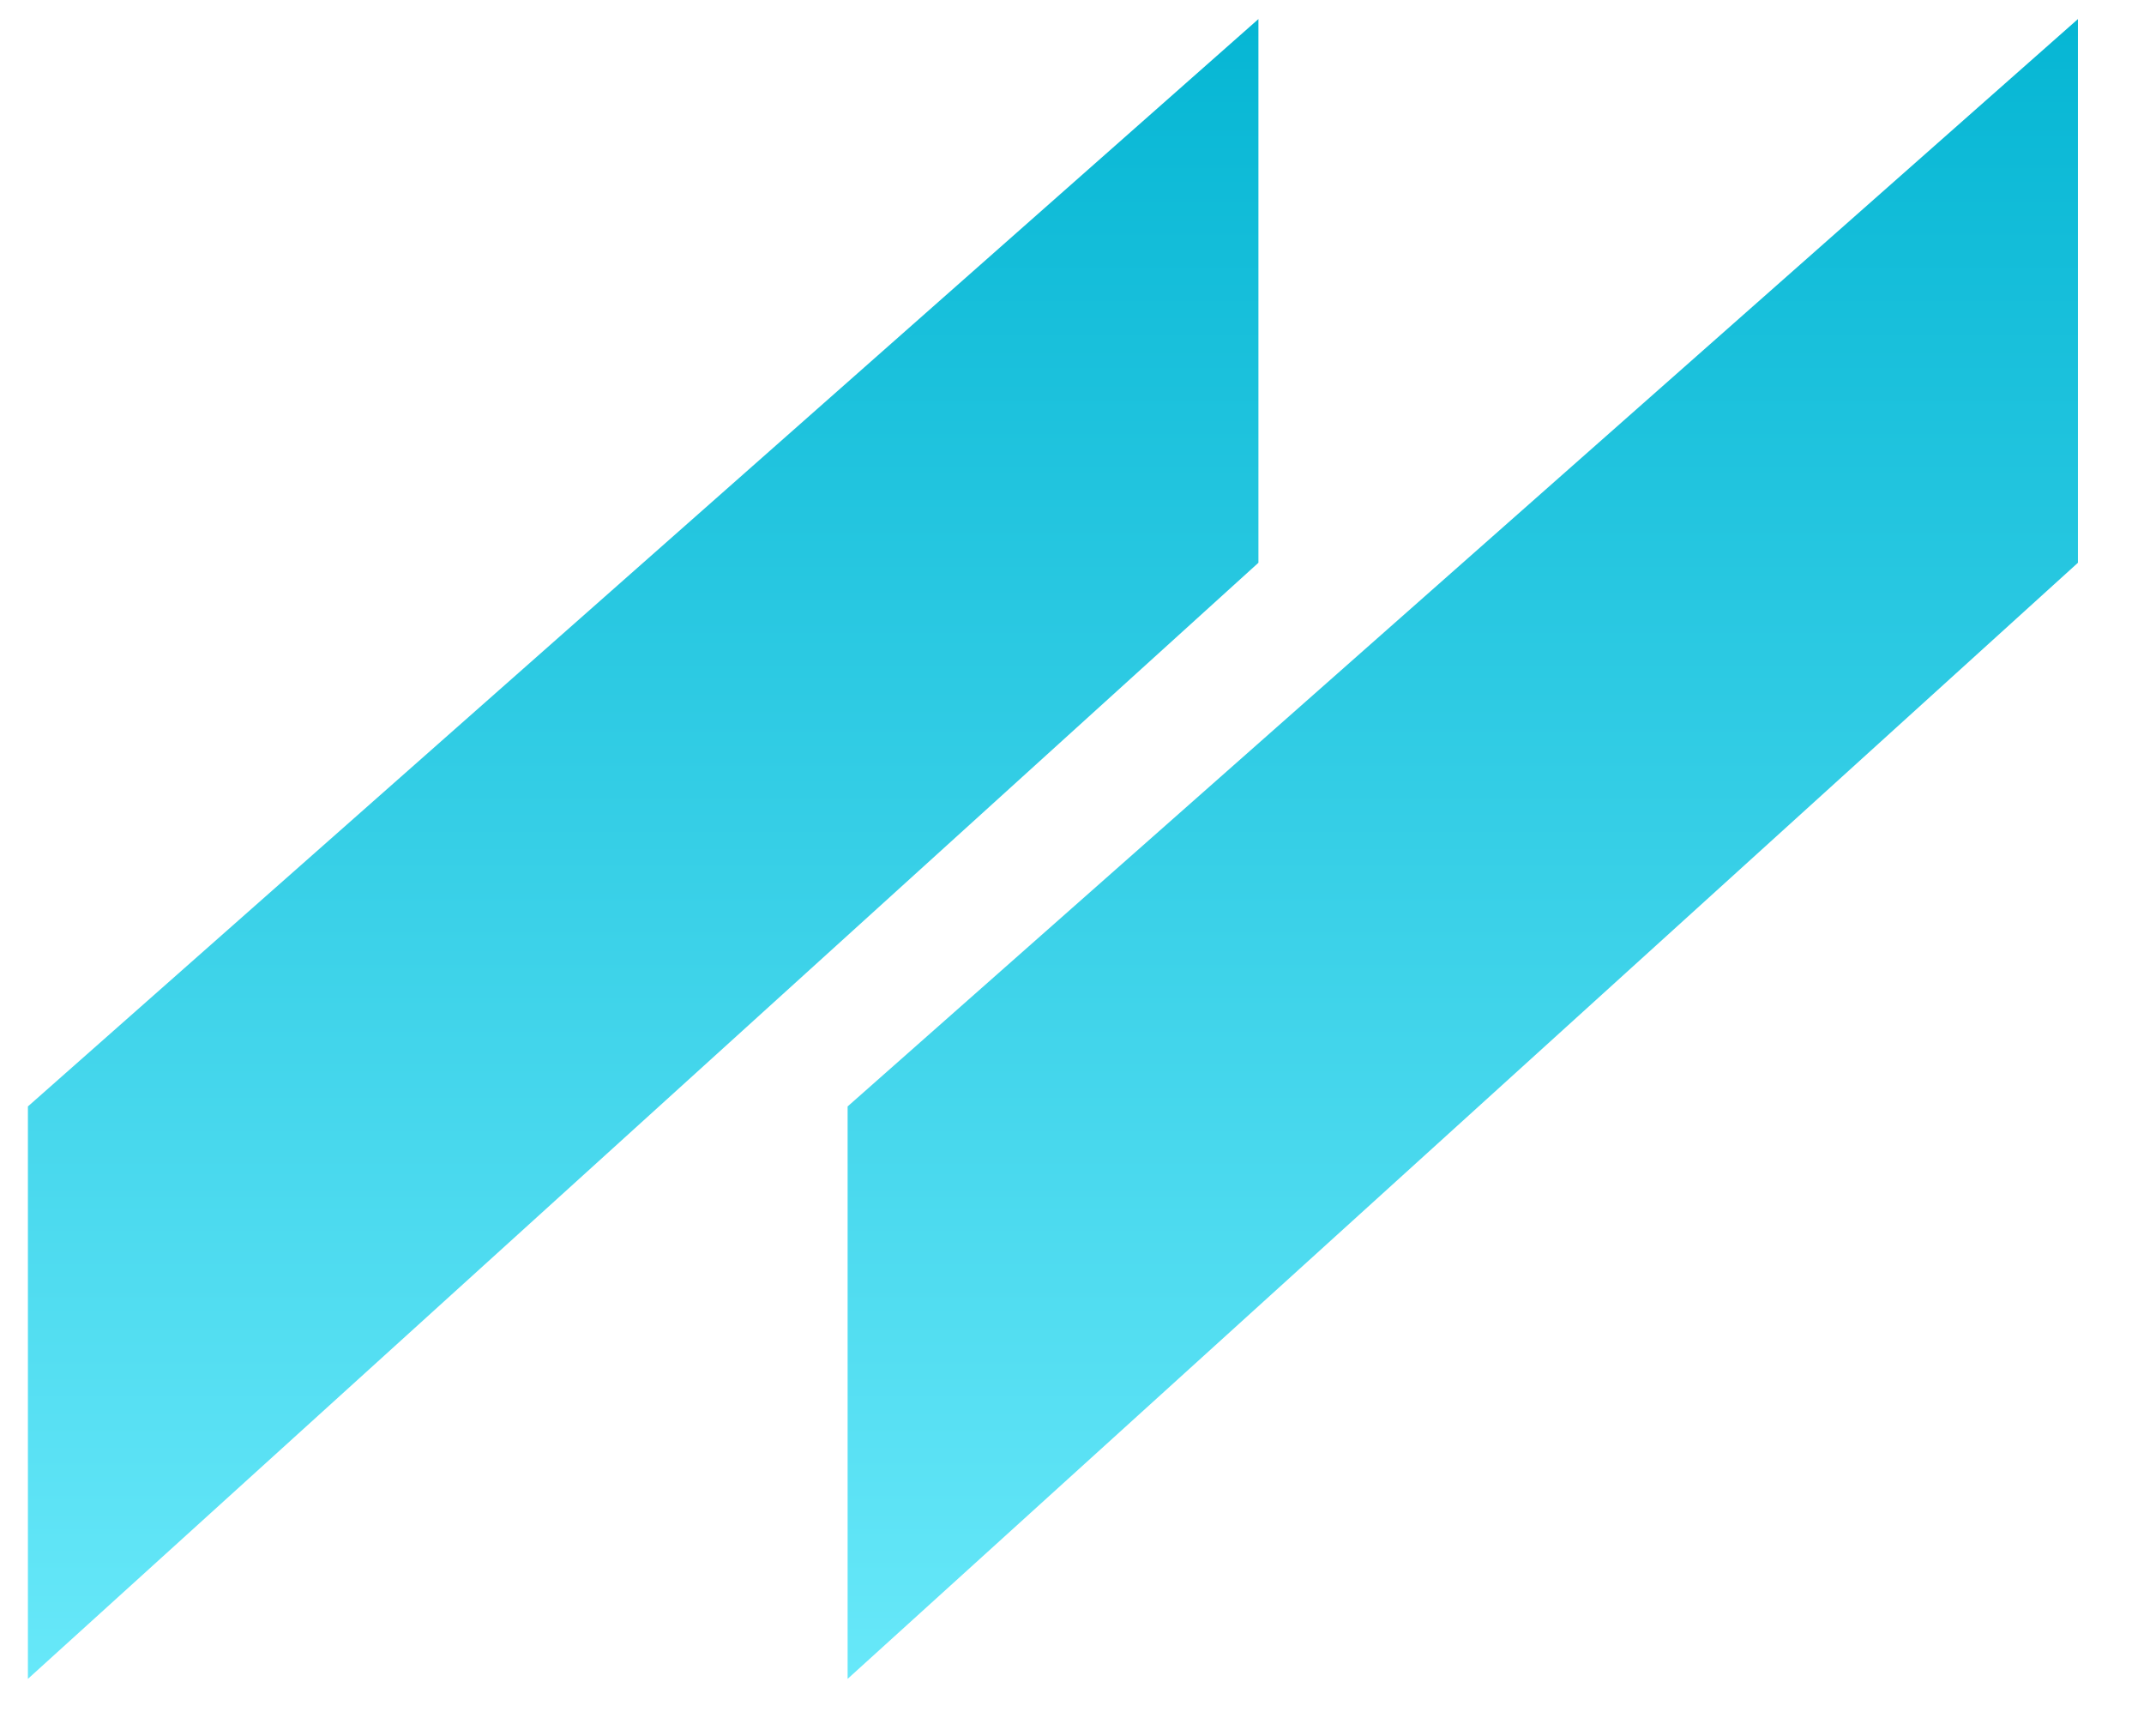
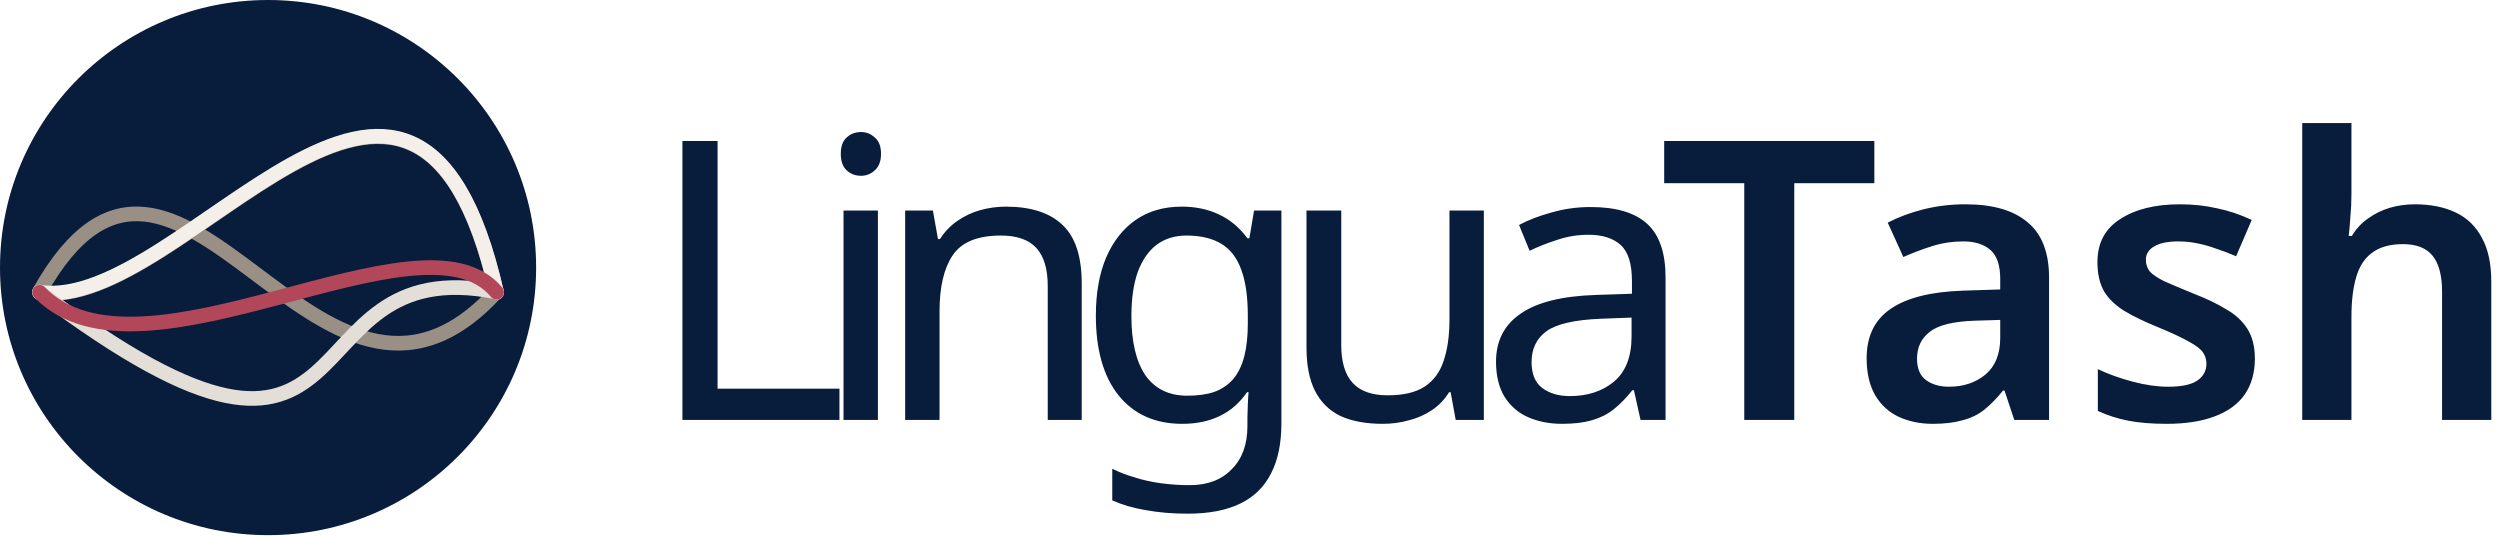
- <svg xmlns="http://www.w3.org/2000/svg" xmlns:xlink="http://www.w3.org/1999/xlink" version="1.1" preserveAspectRatio="xMidYMid meet" viewBox="344.564 330.278 111.737 91.218" width="53.87" height="43.61">
-   <defs>
-     <path d="M453.3 331.28L453.3 359.85L388.64 418.5L388.64 388.42L453.3 331.28Z" id="aFZf6T5ED" />
-     <linearGradient id="gradientb2ThqnP5Op" gradientUnits="userSpaceOnUse" x1="420.97" y1="331.28" x2="420.97" y2="418.5">
-       <stop style="stop-color: #06b6d4;stop-opacity: 1" offset="0%" />
-       <stop style="stop-color: #67e8f9;stop-opacity: 1" offset="100%" />
-     </linearGradient>
-     <path d="M410.23 331.28L410.23 359.85L345.56 418.5L345.56 388.42L410.23 331.28Z" id="a9fehgwfM" />
-     <linearGradient id="gradientk1wNV9Ostb" gradientUnits="userSpaceOnUse" x1="377.89" y1="331.28" x2="377.89" y2="418.5">
-       <stop style="stop-color: #06b6d4;stop-opacity: 1" offset="0%" />
-       <stop style="stop-color: #67e8f9;stop-opacity: 1" offset="100%" />
-     </linearGradient>
-   </defs>
-   <g>
-     <g>
-       <use xlink:href="#aFZf6T5ED" opacity="1" fill="url(#gradientb2ThqnP5Op)" />
-     </g>
-     <g>
-       <use xlink:href="#a9fehgwfM" opacity="1" fill="url(#gradientk1wNV9Ostb)" />
-     </g>
-   </g>
+ <svg xmlns="http://www.w3.org/2000/svg" width="256" height="55" viewBox="0 0 256 55" fill="none">
+   <path d="M54.9 27.4C54.9 42.533 42.61 54.8 27.45 54.8C12.29 54.8 0 42.533 0 27.4C0 12.267 12.29 0 27.45 0C42.61 0 54.9 12.267 54.9 27.4Z" fill="#081C3C" />
+   <path d="M4.05 29.864C18.377 4.39 32.512 49.974 50.85 29.864M50.85 29.977C42.425 -7.023 18.775 32.127 4.05 29.977" stroke="#9A8F85" stroke-width="1.5" stroke-linecap="round" />
+   <path d="M50.85 29.927C42.425 -7.073 18.775 32.077 4.05 29.927" stroke="#F4EFE8" stroke-width="1.5" stroke-linecap="round" />
+   <path d="M50.85 29.9C28.5 25.4 39.4 56.55 4.05 29.9" stroke="#E3DED7" stroke-width="1.5" stroke-linecap="round" />
+   <path d="M50.85 29.923C43.2 20.671 14.425 40.646 4.05 29.923" stroke="#B3475A" stroke-width="1.5" stroke-linecap="round" />
+   <path d="M69.88 43V14.44H73.48V39.8H85.96V43H69.88ZM89.897 21.56V43H86.377V21.56H89.897ZM88.177 13.52C88.71 13.52 89.177 13.707 89.577 14.08C90.003 14.427 90.217 14.987 90.217 15.76C90.217 16.507 90.003 17.067 89.577 17.44C89.177 17.813 88.71 18 88.177 18C87.59 18 87.097 17.813 86.697 17.44C86.297 17.067 86.097 16.507 86.097 15.76C86.097 14.987 86.297 14.427 86.697 14.08C87.097 13.707 87.59 13.52 88.177 13.52ZM103.009 21.16C105.569 21.16 107.502 21.787 108.809 23.04C110.116 24.267 110.769 26.267 110.769 29.04V43H107.289V29.28C107.289 27.547 106.902 26.253 106.129 25.4C105.356 24.547 104.142 24.12 102.489 24.12C100.116 24.12 98.476 24.787 97.569 26.12C96.662 27.453 96.209 29.373 96.209 31.88V43H92.689V21.56H95.529L96.049 24.48H96.249C96.729 23.733 97.316 23.12 98.009 22.64C98.729 22.133 99.516 21.76 100.369 21.52C101.222 21.28 102.102 21.16 103.009 21.16ZM121.016 21.16C122.429 21.16 123.696 21.427 124.816 21.96C125.962 22.493 126.936 23.307 127.736 24.4H127.936L128.416 21.56H131.216V43.36C131.216 45.387 130.869 47.08 130.176 48.44C129.482 49.827 128.429 50.867 127.016 51.56C125.602 52.253 123.802 52.6 121.616 52.6C120.069 52.6 118.642 52.48 117.336 52.24C116.056 52.027 114.909 51.693 113.896 51.24V48C114.589 48.347 115.349 48.64 116.176 48.88C117.002 49.147 117.896 49.347 118.856 49.48C119.816 49.613 120.802 49.68 121.816 49.68C123.656 49.68 125.096 49.133 126.136 48.04C127.202 46.973 127.736 45.507 127.736 43.64V42.8C127.736 42.48 127.749 42.027 127.776 41.44C127.802 40.827 127.829 40.4 127.856 40.16H127.696C126.949 41.253 126.016 42.067 124.896 42.6C123.802 43.133 122.522 43.4 121.056 43.4C118.282 43.4 116.109 42.427 114.536 40.48C112.989 38.533 112.216 35.813 112.216 32.32C112.216 30.027 112.562 28.053 113.256 26.4C113.976 24.72 114.989 23.427 116.296 22.52C117.602 21.613 119.176 21.16 121.016 21.16ZM121.496 24.12C120.296 24.12 119.269 24.44 118.416 25.08C117.589 25.72 116.949 26.653 116.496 27.88C116.069 29.107 115.856 30.6 115.856 32.36C115.856 35 116.336 37.027 117.296 38.44C118.282 39.827 119.709 40.52 121.576 40.52C122.669 40.52 123.602 40.387 124.376 40.12C125.149 39.827 125.789 39.387 126.296 38.8C126.802 38.187 127.176 37.413 127.416 36.48C127.656 35.547 127.776 34.44 127.776 33.16V32.32C127.776 30.373 127.549 28.8 127.096 27.6C126.669 26.4 125.989 25.52 125.056 24.96C124.122 24.4 122.936 24.12 121.496 24.12ZM151.945 21.56V43H149.065L148.545 40.16H148.385C147.932 40.907 147.345 41.52 146.625 42C145.905 42.48 145.118 42.827 144.265 43.04C143.412 43.28 142.518 43.4 141.585 43.4C139.878 43.4 138.438 43.133 137.265 42.6C136.118 42.04 135.252 41.187 134.665 40.04C134.078 38.893 133.785 37.413 133.785 35.6V21.56H137.345V35.36C137.345 37.067 137.732 38.347 138.505 39.2C139.278 40.053 140.478 40.48 142.105 40.48C143.705 40.48 144.958 40.187 145.865 39.6C146.798 38.987 147.452 38.107 147.825 36.96C148.225 35.787 148.425 34.373 148.425 32.72V21.56H151.945ZM162.872 21.2C165.485 21.2 167.418 21.773 168.672 22.92C169.925 24.067 170.552 25.893 170.552 28.4V43H167.992L167.312 39.96H167.152C166.538 40.733 165.898 41.387 165.232 41.92C164.592 42.427 163.845 42.8 162.992 43.04C162.165 43.28 161.152 43.4 159.952 43.4C158.672 43.4 157.512 43.173 156.472 42.72C155.458 42.267 154.658 41.573 154.072 40.64C153.485 39.68 153.192 38.48 153.192 37.04C153.192 34.907 154.032 33.267 155.712 32.12C157.392 30.947 159.978 30.307 163.472 30.2L167.112 30.08V28.8C167.112 27.013 166.725 25.773 165.952 25.08C165.178 24.387 164.085 24.04 162.672 24.04C161.552 24.04 160.485 24.213 159.472 24.56C158.458 24.88 157.512 25.253 156.632 25.68L155.552 23.04C156.485 22.533 157.592 22.107 158.872 21.76C160.152 21.387 161.485 21.2 162.872 21.2ZM163.912 32.64C161.245 32.747 159.392 33.173 158.352 33.92C157.338 34.667 156.832 35.72 156.832 37.08C156.832 38.28 157.192 39.16 157.912 39.72C158.658 40.28 159.605 40.56 160.752 40.56C162.565 40.56 164.072 40.067 165.272 39.08C166.472 38.067 167.072 36.52 167.072 34.44V32.52L163.912 32.64ZM183.733 43H178.613V18.76H170.413V14.44H191.933V18.76H183.733V43ZM201.263 20.92C204.063 20.92 206.183 21.533 207.623 22.76C209.089 23.96 209.823 25.853 209.823 28.44V43H206.263L205.263 40H205.103C204.489 40.773 203.849 41.427 203.183 41.96C202.543 42.467 201.796 42.827 200.943 43.04C200.116 43.28 199.103 43.4 197.903 43.4C196.623 43.4 195.463 43.16 194.423 42.68C193.409 42.2 192.609 41.467 192.023 40.48C191.436 39.467 191.143 38.2 191.143 36.68C191.143 34.44 191.956 32.76 193.583 31.64C195.236 30.493 197.729 29.867 201.063 29.76L204.823 29.64V28.56C204.823 27.173 204.489 26.187 203.823 25.6C203.156 25.013 202.223 24.72 201.023 24.72C199.929 24.72 198.876 24.88 197.863 25.2C196.849 25.52 195.863 25.893 194.903 26.32L193.303 22.8C194.369 22.24 195.583 21.787 196.943 21.44C198.329 21.093 199.769 20.92 201.263 20.92ZM202.183 32.84C199.969 32.92 198.436 33.307 197.583 34C196.729 34.667 196.303 35.573 196.303 36.72C196.303 37.733 196.609 38.467 197.223 38.92C197.836 39.373 198.623 39.6 199.583 39.6C201.049 39.6 202.289 39.187 203.303 38.36C204.316 37.507 204.823 36.253 204.823 34.6V32.76L202.183 32.84ZM230.898 36.72C230.898 38.16 230.552 39.387 229.858 40.4C229.165 41.387 228.138 42.133 226.778 42.64C225.445 43.147 223.805 43.4 221.858 43.4C220.338 43.4 219.032 43.293 217.938 43.08C216.845 42.867 215.805 42.533 214.818 42.08V37.8C215.885 38.307 217.072 38.733 218.378 39.08C219.685 39.427 220.898 39.6 222.018 39.6C223.405 39.6 224.405 39.387 225.018 38.96C225.632 38.533 225.938 37.96 225.938 37.24C225.938 36.813 225.818 36.427 225.578 36.08C225.338 35.733 224.872 35.373 224.178 35C223.485 34.6 222.432 34.107 221.018 33.52C219.632 32.96 218.472 32.4 217.538 31.84C216.632 31.28 215.938 30.613 215.458 29.84C215.005 29.04 214.778 28.04 214.778 26.84C214.778 24.893 215.552 23.427 217.098 22.44C218.645 21.427 220.685 20.92 223.218 20.92C224.552 20.92 225.805 21.053 226.978 21.32C228.178 21.56 229.378 21.96 230.578 22.52L228.978 26.24C228.312 25.947 227.645 25.693 226.978 25.48C226.338 25.24 225.685 25.053 225.018 24.92C224.378 24.787 223.725 24.72 223.058 24.72C221.965 24.72 221.138 24.893 220.578 25.24C220.018 25.56 219.738 26.013 219.738 26.6C219.738 27.053 219.872 27.453 220.138 27.8C220.432 28.12 220.925 28.453 221.618 28.8C222.338 29.12 223.352 29.547 224.658 30.08C225.965 30.587 227.072 31.12 227.978 31.68C228.912 32.213 229.632 32.88 230.138 33.68C230.645 34.48 230.898 35.493 230.898 36.72ZM240.788 19.84C240.788 20.693 240.748 21.533 240.668 22.36C240.614 23.16 240.561 23.76 240.508 24.16H240.828C241.281 23.413 241.841 22.813 242.508 22.36C243.174 21.88 243.908 21.52 244.708 21.28C245.534 21.04 246.388 20.92 247.268 20.92C248.894 20.92 250.294 21.2 251.468 21.76C252.641 22.32 253.534 23.187 254.148 24.36C254.788 25.507 255.108 27.013 255.108 28.88V43H250.068V29.88C250.068 28.227 249.748 27 249.108 26.2C248.468 25.4 247.454 25 246.068 25C244.734 25 243.681 25.293 242.908 25.88C242.134 26.44 241.588 27.28 241.268 28.4C240.948 29.493 240.788 30.84 240.788 32.44V43H235.748V12.6H240.788V19.84Z" fill="#081C3C" />
</svg>
